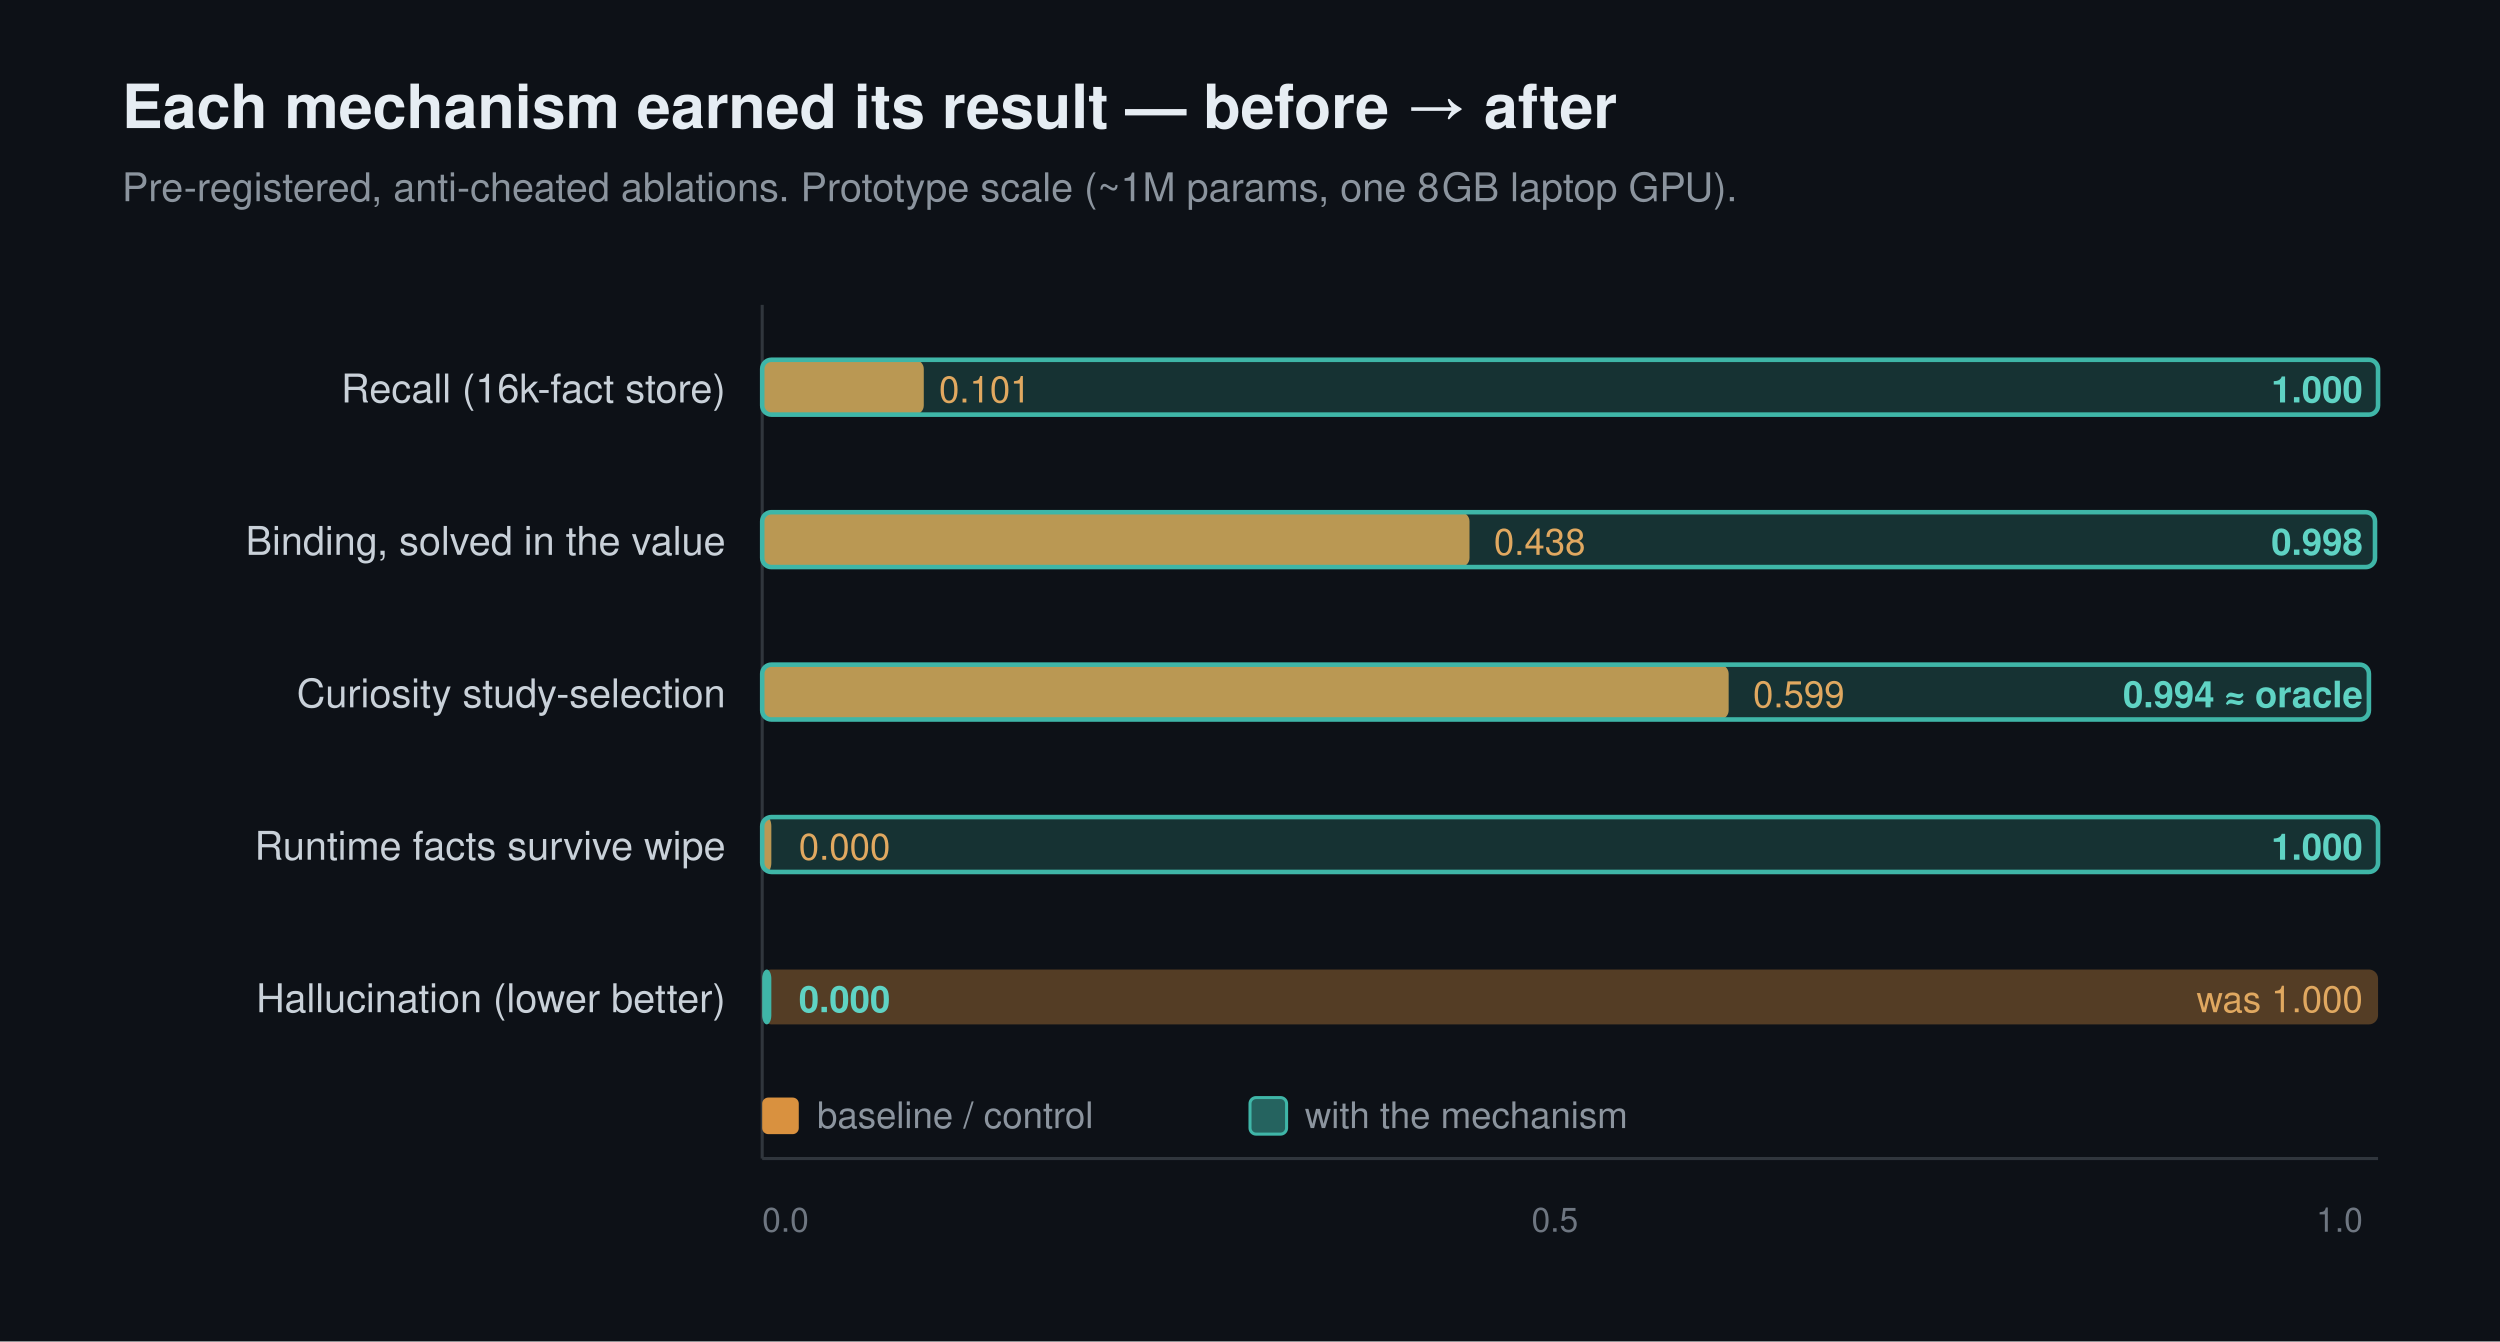
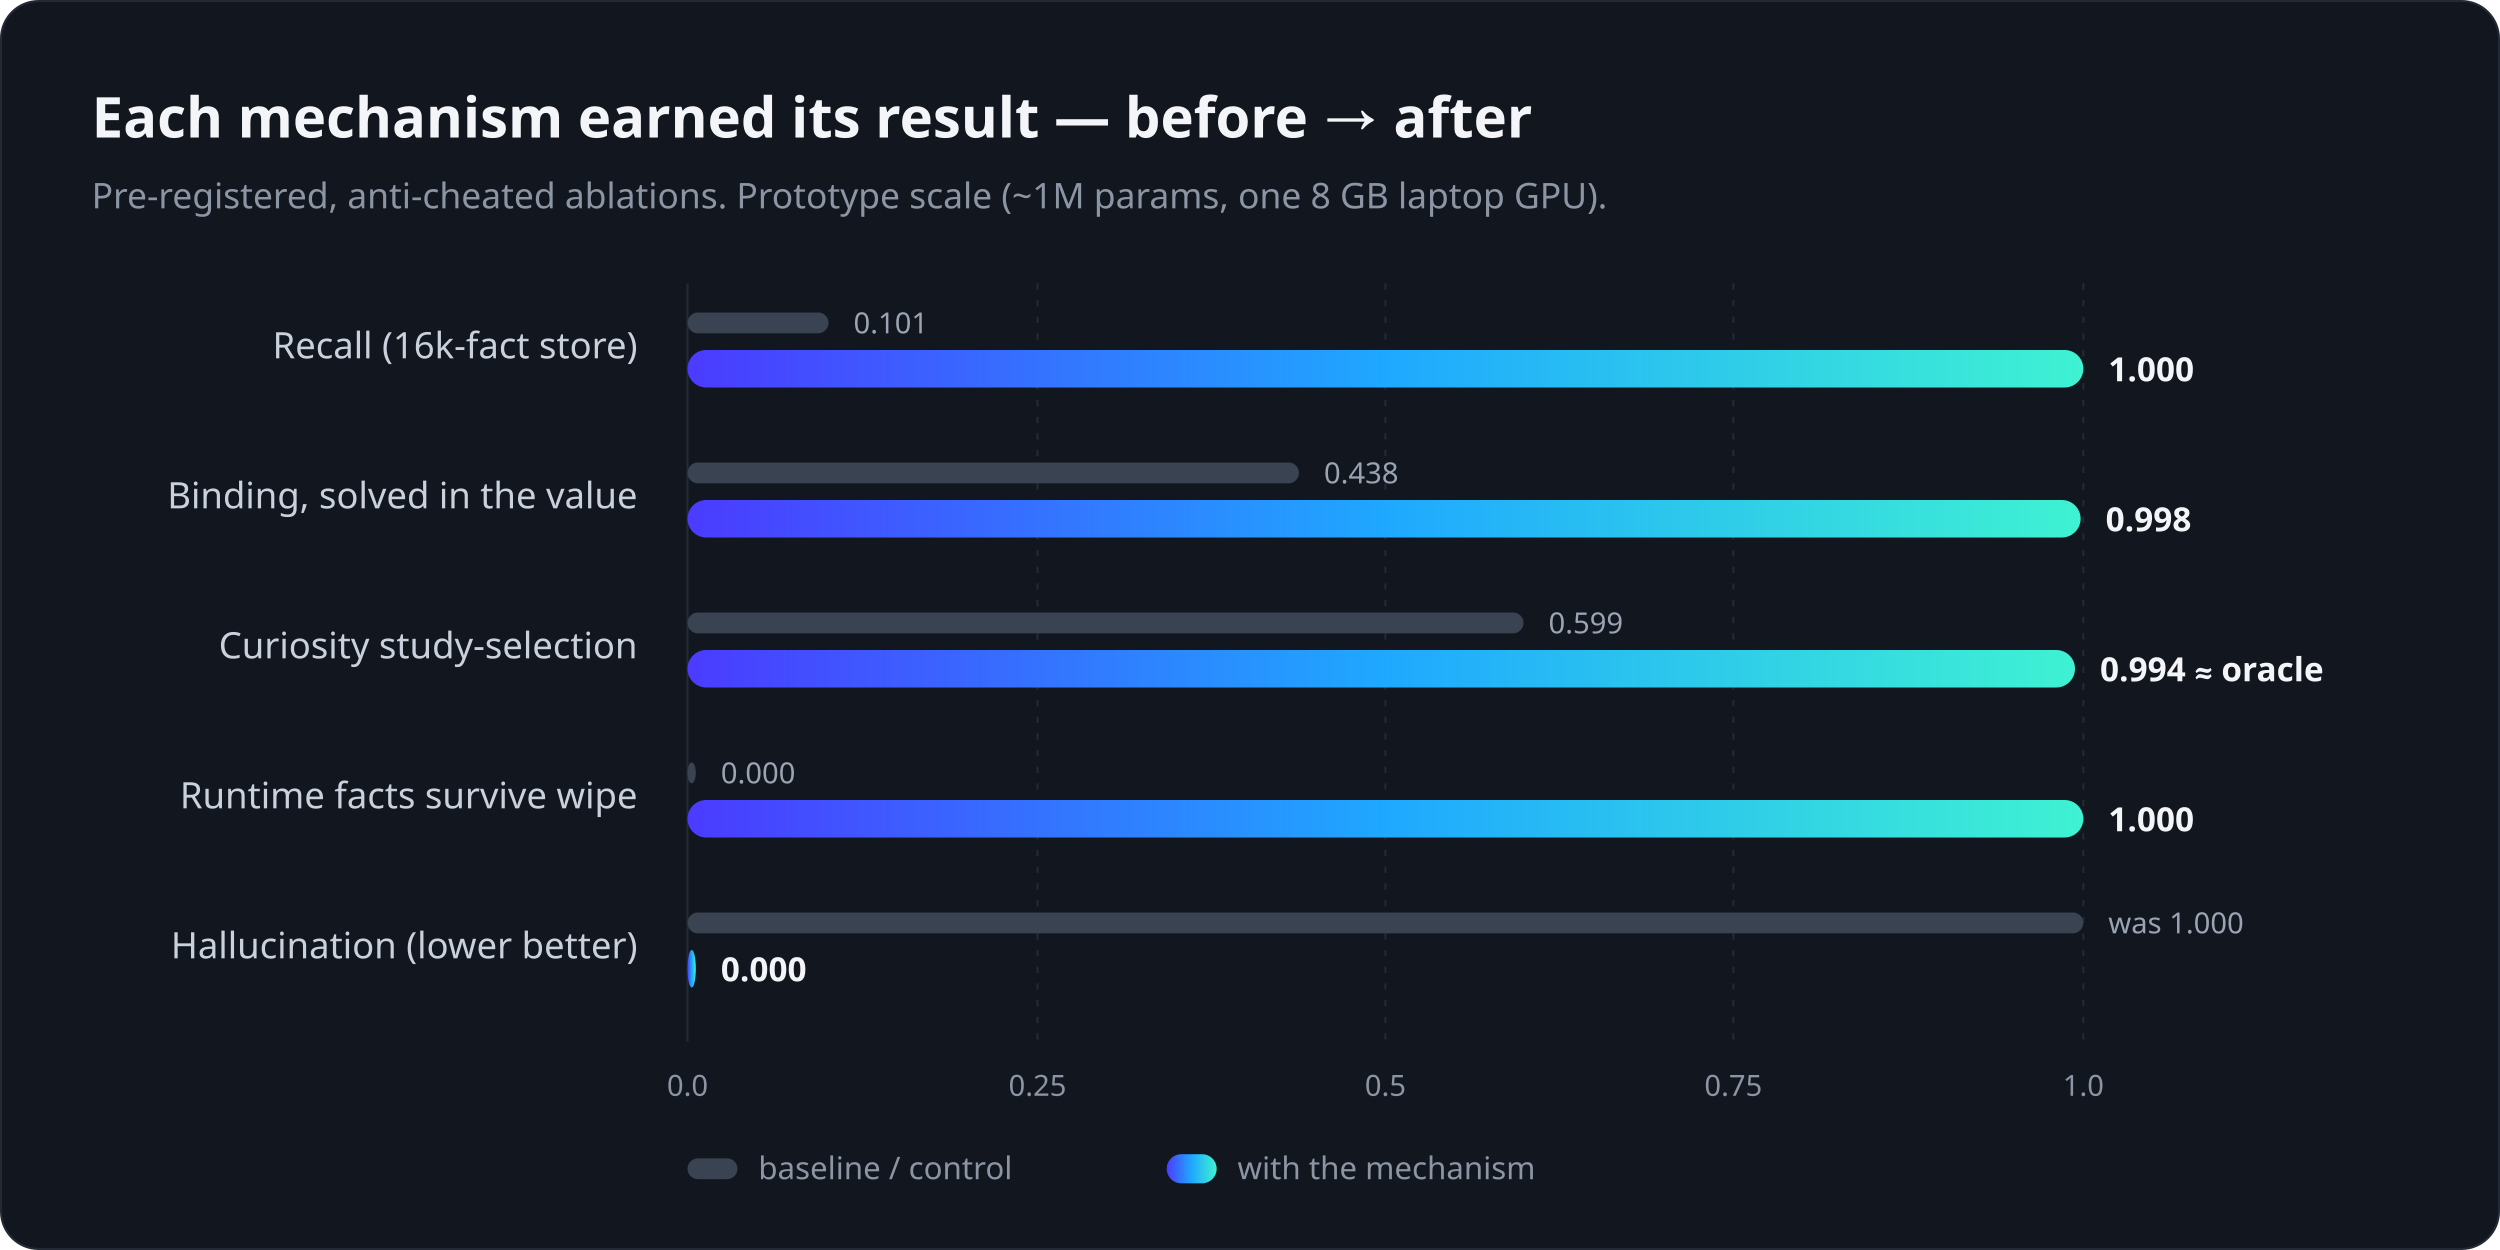
- <svg xmlns="http://www.w3.org/2000/svg" width="820" height="440" viewBox="0 0 820 440" font-family="-apple-system,BlinkMacSystemFont,'Segoe UI',Helvetica,Arial,sans-serif">
-   <rect width="820" height="440" fill="#0d1117" />
-   <text x="40" y="42" font-size="20" font-weight="700" fill="#E6EDF3">Each mechanism earned its result — before → after</text>
-   <text x="40" y="66" font-size="13" fill="#8B949E">Pre-registered, anti-cheated ablations. Prototype scale (~1M params, one 8 GB laptop GPU).</text>
-   <line x1="250" y1="100" x2="250" y2="380" stroke="#30363D" stroke-width="1" />
-   <line x1="250" y1="380" x2="780" y2="380" stroke="#30363D" stroke-width="1" />
-   <text x="250" y="404" font-size="11" fill="#6E7681">0.0</text>
-   <text x="510" y="404" font-size="11" fill="#6E7681" text-anchor="middle">0.5</text>
-   <text x="775" y="404" font-size="11" fill="#6E7681" text-anchor="end">1.0</text>
-   <text x="238" y="132" font-size="13" fill="#C9D1D9" text-anchor="end">Recall (16k-fact store)</text>
-   <rect x="250" y="118" width="53" height="18" rx="3" fill="#D9913F" />
-   <rect x="250" y="118" width="530" height="18" rx="3" fill="none" stroke="#3FB6A8" stroke-width="1.5" />
-   <rect x="250" y="118" width="530" height="18" rx="3" fill="#3FB6A8" fill-opacity="0.20" />
-   <text x="308" y="132" font-size="12" fill="#E0A860">0.101</text>
-   <text x="775" y="132" font-size="12" font-weight="700" fill="#5FD3C4" text-anchor="end">1.000</text>
-   <text x="238" y="182" font-size="13" fill="#C9D1D9" text-anchor="end">Binding, solved in the value</text>
-   <rect x="250" y="168" width="232" height="18" rx="3" fill="#D9913F" />
-   <rect x="250" y="168" width="529" height="18" rx="3" fill="none" stroke="#3FB6A8" stroke-width="1.5" />
-   <rect x="250" y="168" width="529" height="18" rx="3" fill="#3FB6A8" fill-opacity="0.20" />
-   <text x="490" y="182" font-size="12" fill="#E0A860">0.438</text>
-   <text x="775" y="182" font-size="12" font-weight="700" fill="#5FD3C4" text-anchor="end">0.998</text>
-   <text x="238" y="232" font-size="13" fill="#C9D1D9" text-anchor="end">Curiosity study-selection</text>
-   <rect x="250" y="218" width="317" height="18" rx="3" fill="#D9913F" />
-   <rect x="250" y="218" width="527" height="18" rx="3" fill="none" stroke="#3FB6A8" stroke-width="1.5" />
-   <rect x="250" y="218" width="527" height="18" rx="3" fill="#3FB6A8" fill-opacity="0.20" />
-   <text x="575" y="232" font-size="12" fill="#E0A860">0.599</text>
-   <text x="775" y="232" font-size="12" font-weight="700" fill="#5FD3C4" text-anchor="end">0.994 ≈ oracle</text>
-   <text x="238" y="282" font-size="13" fill="#C9D1D9" text-anchor="end">Runtime facts survive wipe</text>
-   <rect x="250" y="268" width="3" height="18" rx="3" fill="#D9913F" />
-   <rect x="250" y="268" width="530" height="18" rx="3" fill="none" stroke="#3FB6A8" stroke-width="1.5" />
-   <rect x="250" y="268" width="530" height="18" rx="3" fill="#3FB6A8" fill-opacity="0.20" />
-   <text x="262" y="282" font-size="12" fill="#E0A860">0.000</text>
-   <text x="775" y="282" font-size="12" font-weight="700" fill="#5FD3C4" text-anchor="end">1.000</text>
-   <text x="238" y="332" font-size="13" fill="#C9D1D9" text-anchor="end">Hallucination (lower better)</text>
-   <rect x="250" y="318" width="530" height="18" rx="3" fill="#D9913F" fill-opacity="0.35" />
-   <rect x="250" y="318" width="3" height="18" rx="3" fill="#3FB6A8" />
-   <text x="775" y="332" font-size="12" fill="#E0A860" text-anchor="end">was 1.000</text>
-   <text x="262" y="332" font-size="12" font-weight="700" fill="#5FD3C4">0.000</text>
-   <rect x="250" y="360" width="12" height="12" rx="2" fill="#D9913F" />
-   <text x="268" y="370" font-size="12" fill="#8B949E">baseline / control</text>
-   <rect x="410" y="360" width="12" height="12" rx="2" fill="#3FB6A8" fill-opacity="0.5" stroke="#3FB6A8" />
-   <text x="428" y="370" font-size="12" fill="#8B949E">with the mechanism</text>
+ <svg xmlns="http://www.w3.org/2000/svg" width="1200" height="600" viewBox="0 0 1200 600" role="img" aria-label="Before-and-after results at prototype scale: each mechanism earning its lift over its baseline" font-family="-apple-system,BlinkMacSystemFont,'Segoe UI','Noto Sans',Helvetica,Arial,sans-serif">
+   <defs>
+     <linearGradient id="bar" x1="0" y1="0" x2="1" y2="0">
+       <stop offset="0.00" stop-color="#4B3BFF" />
+       <stop offset="0.50" stop-color="#1FA8FF" />
+       <stop offset="1.00" stop-color="#3FF2D2" />
+     </linearGradient>
+   </defs>
+   <rect x=".5" y=".5" width="1199" height="599" rx="18" fill="#11161F" stroke="#232A35" />
+   <text x="44" y="66" font-size="27" fill="#F3F5F8" font-weight="700">Each mechanism earned its result — before → after</text>
+   <text x="44" y="100" font-size="17" fill="#8B95A3">Pre-registered, anti-cheated ablations. Prototype scale (~1M params, one 8 GB laptop GPU).</text>
+   <line x1="330" y1="136" x2="330" y2="500" stroke="#232A35" />
+   <text x="330" y="526" font-size="14" fill="#8B95A3" font-weight="500" text-anchor="middle">0.0</text>
+   <line x1="498" y1="136" x2="498" y2="500" stroke="#232A35" stroke-dasharray="3 5" />
+   <text x="498" y="526" font-size="14" fill="#8B95A3" font-weight="500" text-anchor="middle">0.25</text>
+   <line x1="665" y1="136" x2="665" y2="500" stroke="#232A35" stroke-dasharray="3 5" />
+   <text x="665" y="526" font-size="14" fill="#8B95A3" font-weight="500" text-anchor="middle">0.5</text>
+   <line x1="832" y1="136" x2="832" y2="500" stroke="#232A35" stroke-dasharray="3 5" />
+   <text x="832" y="526" font-size="14" fill="#8B95A3" font-weight="500" text-anchor="middle">0.75</text>
+   <line x1="1000" y1="136" x2="1000" y2="500" stroke="#232A35" stroke-dasharray="3 5" />
+   <text x="1000" y="526" font-size="14" fill="#8B95A3" font-weight="500" text-anchor="middle">1.0</text>
+   <text x="306" y="172" font-size="17.5" fill="#C9D1DC" font-weight="500" text-anchor="end">Recall (16k-fact store)</text>
+   <rect x="330" y="150" width="67.7" height="10" rx="5" fill="#3A4352" />
+   <text x="409.7" y="160" font-size="14" fill="#9AA4B2" font-weight="500">0.101</text>
+   <rect x="330" y="168" width="670.0" height="18" rx="9" fill="url(#bar)" />
+   <text x="1012.0" y="183" font-size="16" fill="#F3F5F8" font-weight="700">1.000</text>
+   <text x="306" y="244" font-size="17.5" fill="#C9D1DC" font-weight="500" text-anchor="end">Binding, solved in the value</text>
+   <rect x="330" y="222" width="293.5" height="10" rx="5" fill="#3A4352" />
+   <text x="635.5" y="232" font-size="14" fill="#9AA4B2" font-weight="500">0.438</text>
+   <rect x="330" y="240" width="668.7" height="18" rx="9" fill="url(#bar)" />
+   <text x="1010.7" y="255" font-size="16" fill="#F3F5F8" font-weight="700">0.998</text>
+   <text x="306" y="316" font-size="17.5" fill="#C9D1DC" font-weight="500" text-anchor="end">Curiosity study-selection</text>
+   <rect x="330" y="294" width="401.3" height="10" rx="5" fill="#3A4352" />
+   <text x="743.3" y="304" font-size="14" fill="#9AA4B2" font-weight="500">0.599</text>
+   <rect x="330" y="312" width="666.0" height="18" rx="9" fill="url(#bar)" />
+   <text x="1008.0" y="327" font-size="16" fill="#F3F5F8" font-weight="700">0.994 ≈ oracle</text>
+   <text x="306" y="388" font-size="17.5" fill="#C9D1DC" font-weight="500" text-anchor="end">Runtime facts survive wipe</text>
+   <rect x="330" y="366" width="4.0" height="10" rx="5" fill="#3A4352" />
+   <text x="346.0" y="376" font-size="14" fill="#9AA4B2" font-weight="500">0.000</text>
+   <rect x="330" y="384" width="670.0" height="18" rx="9" fill="url(#bar)" />
+   <text x="1012.0" y="399" font-size="16" fill="#F3F5F8" font-weight="700">1.000</text>
+   <text x="306" y="460" font-size="17.5" fill="#C9D1DC" font-weight="500" text-anchor="end">Hallucination (lower better)</text>
+   <rect x="330" y="438" width="670.0" height="10" rx="5" fill="#3A4352" />
+   <text x="1012.0" y="448" font-size="14" fill="#9AA4B2" font-weight="500">was 1.000</text>
+   <rect x="330" y="456" width="4.0" height="18" rx="9" fill="url(#bar)" />
+   <text x="346.0" y="471" font-size="16" fill="#F3F5F8" font-weight="700">0.000</text>
+   <rect x="330" y="556" width="24" height="10" rx="5" fill="#3A4352" />
+   <text x="364" y="566" font-size="15" fill="#8B95A3">baseline / control</text>
+   <rect x="560" y="554" width="24" height="14" rx="7" fill="url(#bar)" />
+   <text x="594" y="566" font-size="15" fill="#8B95A3">with the mechanism</text>
</svg>
